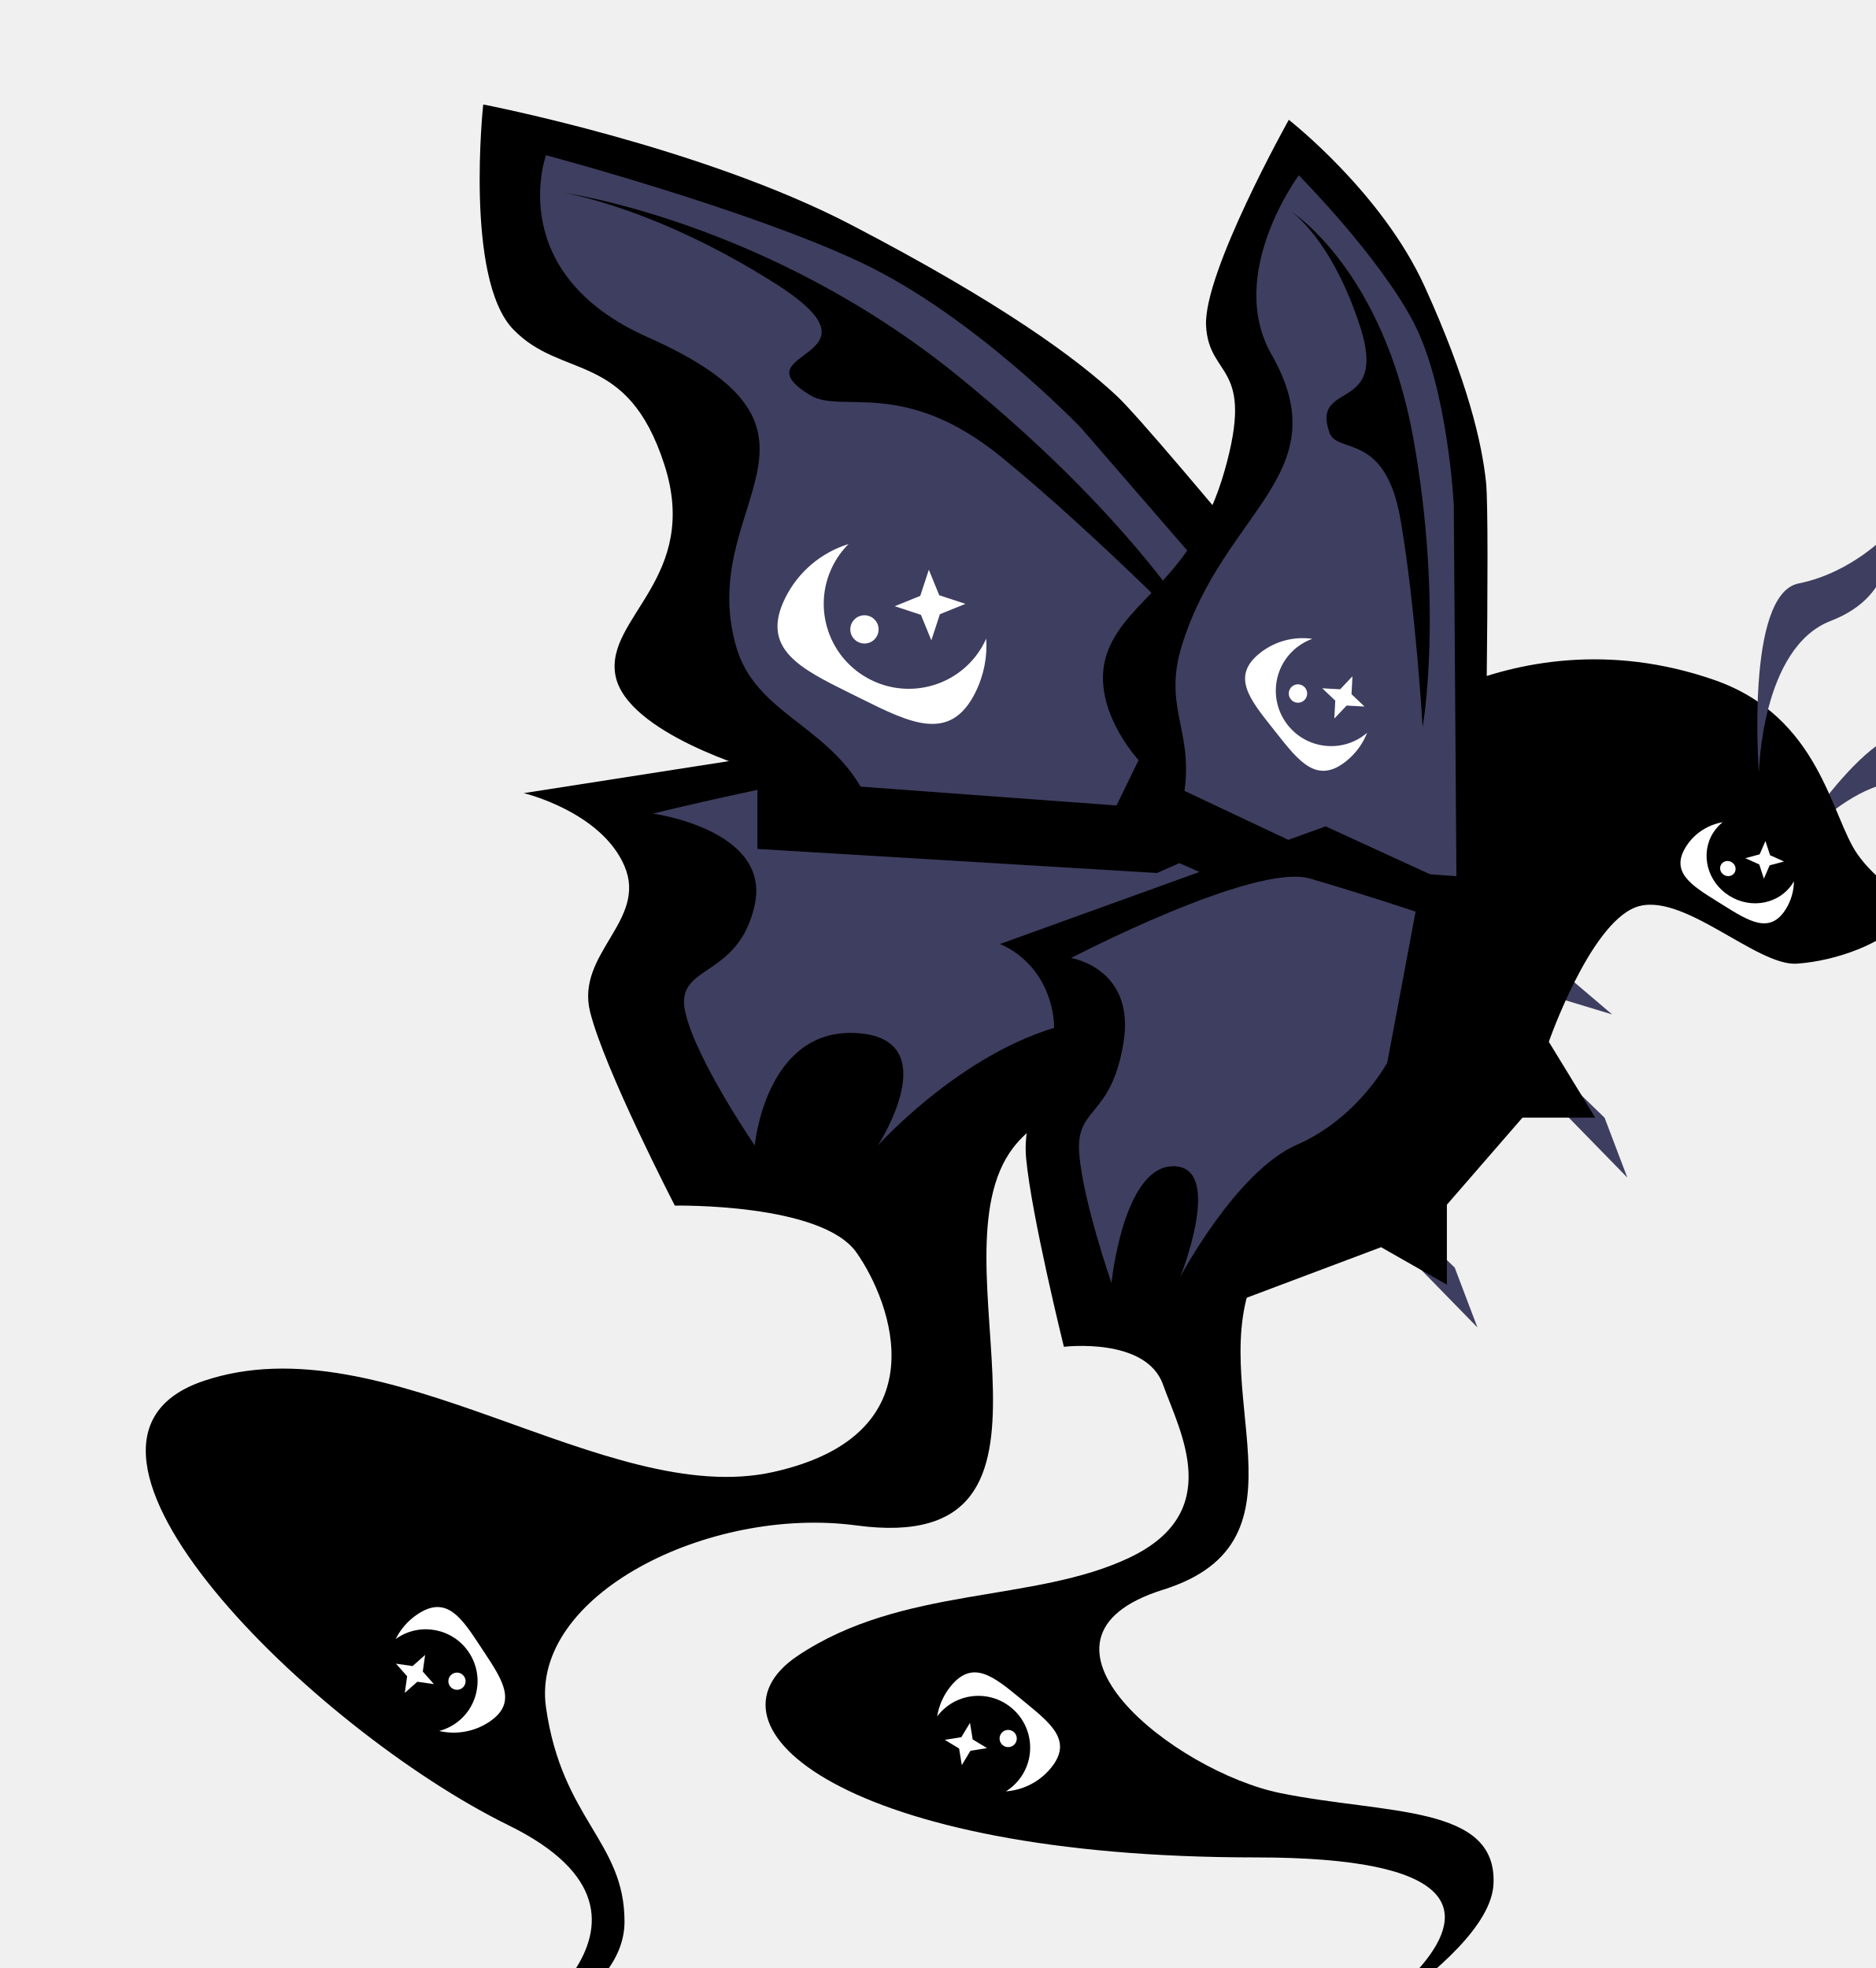
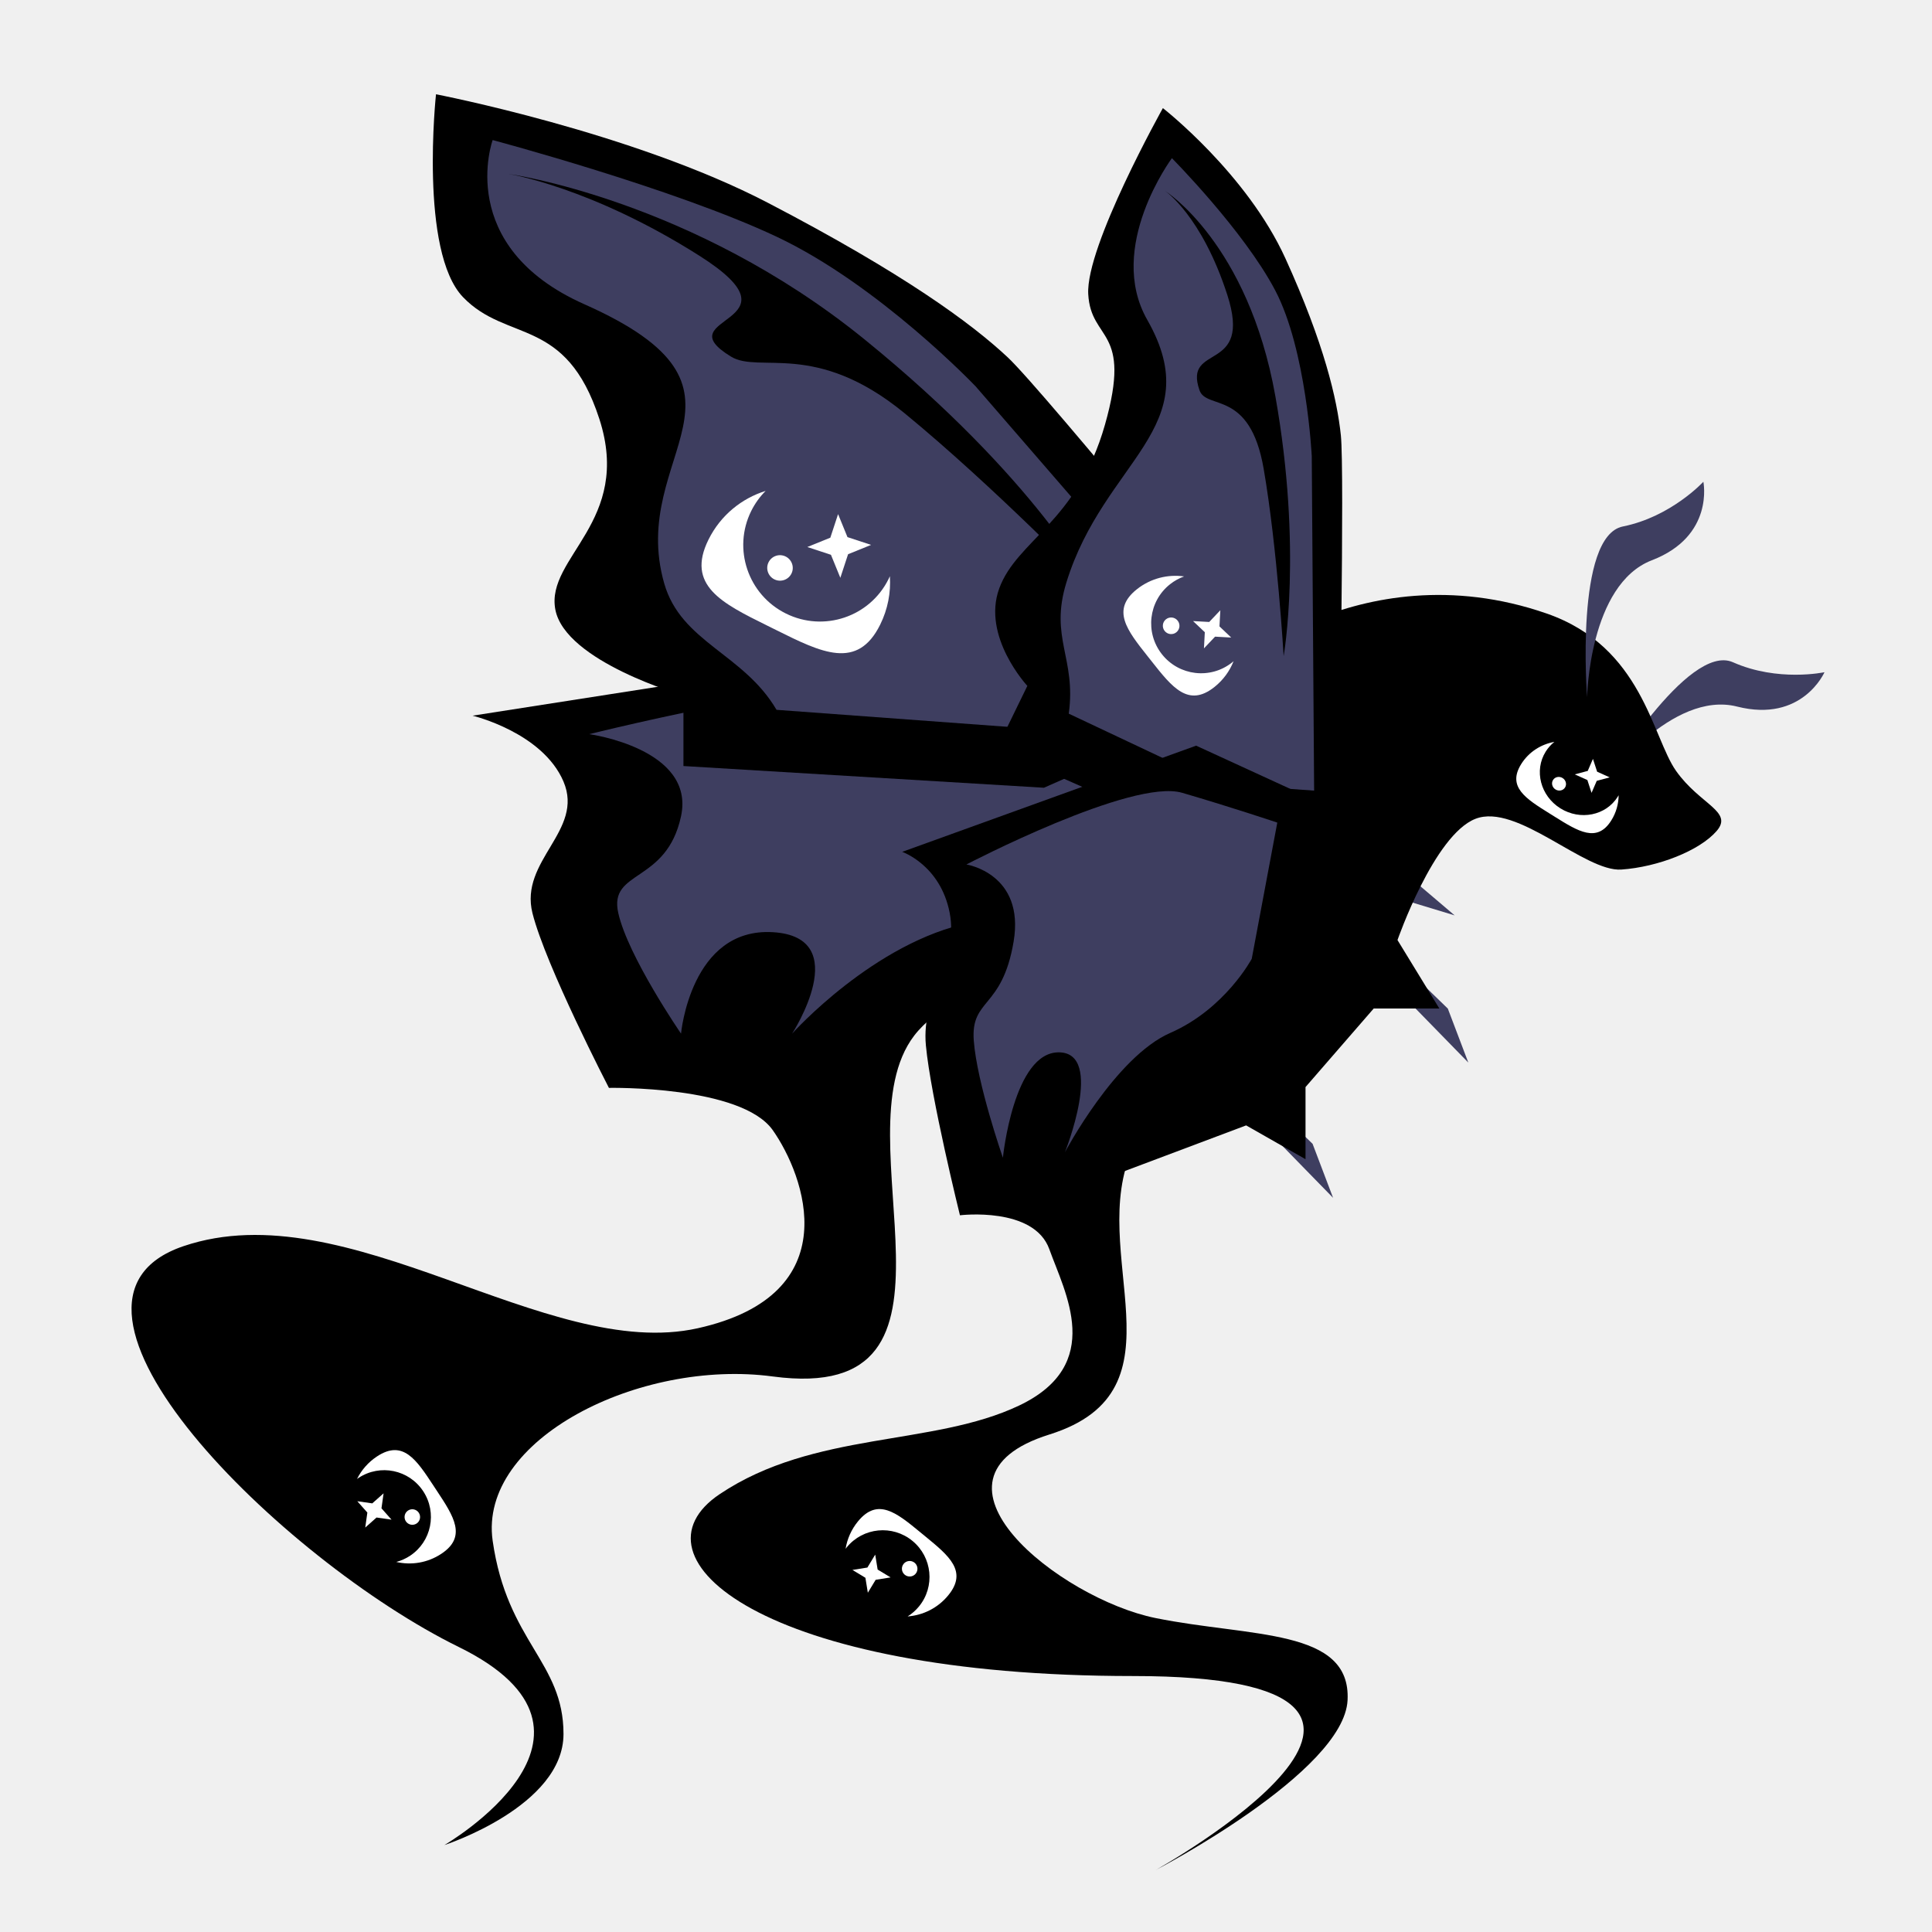
- <svg xmlns="http://www.w3.org/2000/svg" height="100%" viewbox="0 0 200 200" width="100%">
+ <svg xmlns="http://www.w3.org/2000/svg" height="100%" viewBox="0 0 200 200" width="100%">
  <path d="M149.879 104.41L145.333 99.998L142 101.175L146.546 104.41L152 109.998L149.879 104.41Z" fill="#3E3E60" />
  <path d="M135.879 118.41L131.334 113.998L128 115.175L132.546 118.41L138 123.998L135.879 118.41Z" fill="#3E3E60" />
  <path d="M146.03 90.886L139.92 89.213L137.568 91.851L143.11 92.493L150.583 94.759L146.03 90.886Z" fill="#3E3E60" />
  <path d="M179.825 73.144C186.575 74.856 188.87 69.587 188.87 69.587C188.87 69.587 184.056 70.625 179.395 68.556C174.734 66.487 166.166 80.849 166.166 80.849C166.166 80.849 173.074 71.433 179.825 73.144Z" fill="#3E3E60" />
  <path d="M173.51 79.81C171.024 76.299 170.035 66.959 160.116 63.513C150.198 60.067 141.636 61.857 136.073 64.159C130.51 66.46 116.489 74.821 109.822 89.443C103.154 104.065 116.22 121.307 116.22 121.307L129 116.5L135.147 120L135.147 112.533L142.207 104.399L149 104.399L144.668 97.315C144.668 97.315 148.443 86.45 152.733 84.766C157.023 83.082 164.049 90.285 167.847 90.016C171.645 89.749 175.936 88.063 177.701 86.03C179.466 83.996 175.996 83.32 173.51 79.81Z" fill="black" />
  <path d="M171 57.998C177.5 55.498 176.332 49.872 176.332 49.872C176.332 49.872 173 53.498 168 54.5C163 55.501 164.295 72.174 164.295 72.174C164.295 72.174 164.5 60.498 171 57.998Z" fill="#3E3E60" />
  <path clip-rule="evenodd" d="M161.529 83.679C163.59 84.966 166.251 84.426 167.472 82.471C167.503 82.421 167.533 82.371 167.562 82.32C167.552 83.219 167.308 84.118 166.804 84.924C165.326 87.289 163.372 86.065 160.913 84.525C160.831 84.473 160.748 84.422 160.665 84.37C160.582 84.318 160.499 84.266 160.417 84.215C157.954 82.68 155.998 81.46 157.475 79.096C158.26 77.84 159.52 77.05 160.909 76.799C160.562 77.075 160.256 77.413 160.009 77.808C158.788 79.763 159.468 82.391 161.529 83.679Z" fill="white" fill-rule="evenodd" />
  <path d="M164.901 78.559L165.334 79.887L166.635 80.472L165.295 80.832L164.757 82.077L164.324 80.749L163.023 80.163L164.363 79.804L164.901 78.559Z" fill="white" />
  <ellipse cx="161.391" cy="81.133" fill="white" rx="0.733" ry="0.696" transform="rotate(31.9985 161.391 81.1328)" />
  <path d="M102.674 65.701L123.3 71.901L129.014 76.042L113.121 97.972C113.121 97.972 99 101.498 94.632 107.215C86.658 117.653 102.449 145.5 80 142.492C66.226 140.646 49.5 149 51 159.5C52.5 170 58.333 172 58.333 179.5C58.333 187 46 191.002 46 191.002C46 191.002 65.833 179.5 47.5 170.5C29.167 161.5 1.972 134.759 19 129C36.028 123.241 56.546 140.994 72.232 137.5C87.918 134.006 83.268 121.645 80 117C76.732 112.355 63.035 112.617 63.035 112.617C63.035 112.617 56.5 99.998 55.122 94.533C53.745 89.068 60.5 85.998 58.333 80.908C56.165 75.817 48.922 74.087 48.922 74.087L102.674 65.701Z" fill="black" />
  <path clip-rule="evenodd" d="M43.809 154.37C42.34 152.141 39.348 151.522 37.126 152.987C37.069 153.024 37.013 153.063 36.959 153.102C37.416 152.184 38.113 151.372 39.03 150.767C41.718 148.996 43.109 151.112 44.86 153.774C44.919 153.863 44.977 153.953 45.037 154.043C45.096 154.133 45.155 154.222 45.214 154.311C46.97 156.969 48.366 159.082 45.678 160.854C44.25 161.795 42.568 162.048 41.021 161.693C41.514 161.563 41.995 161.352 42.444 161.056C44.666 159.592 45.277 156.598 43.809 154.37Z" fill="white" fill-rule="evenodd" />
  <path d="M37.81 158.132L38.028 156.58L36.988 155.406L38.538 155.628L39.708 154.59L39.49 156.141L40.531 157.315L38.98 157.093L37.81 158.132Z" fill="white" />
  <ellipse cx="42.683" cy="157.042" fill="white" rx="0.805" ry="0.803" transform="rotate(-123.388 42.6832 157.042)" />
  <path d="M100.5 70.499C110 72.499 118.5 74.497 118.5 74.497L115 88.499C115 88.499 110.5 93.499 100.5 95.499C90.5 97.499 82 106.999 82 106.999C82 106.999 88.5 96.999 80 96.499C71.5 95.999 70.5 106.999 70.5 106.999C70.5 106.999 65 98.999 64 94.499C63 89.999 69 91.499 70.5 84.499C72 77.499 61 75.999 61 75.999C61 75.999 91 68.499 100.5 70.499Z" fill="#3E3E60" />
  <path d="M104.319 36.99C108.067 40.498 132.679 70.683 132.679 70.683L108.067 81.547L70.75 79.299L70.75 71.998C70.75 71.998 58.5 68.498 57.486 63.089C56.473 57.68 65.5 53.998 62.04 43.354C58.58 32.71 52.5 35.498 47.94 30.768C43.38 26.039 45.135 9.76 45.135 9.76C45.135 9.76 65.443 13.676 79.5 20.998C93.557 28.32 100.572 33.482 104.319 36.99Z" fill="black" />
  <path d="M101 39.999L130 73.481L112.442 75.839L80.386 73.481C76.969 67.654 70.5 66.499 68.756 60.385C64.922 46.94 80.508 40.39 60.5 31.499C47 25.501 51 14.499 51 14.499C51 14.499 69.772 19.5 80.386 24.5C91 29.5 101 39.999 101 39.999Z" fill="#3E3E60" />
  <path d="M89.491 35.129C107.375 49.642 113.155 60.943 113.155 60.943C113.155 60.943 102.865 50.343 93.638 42.775C84.411 35.207 78.616 38.708 75.677 36.918C68.665 32.647 83.656 33.61 72.396 26.471C61.136 19.332 52.609 17.999 52.609 17.999C52.609 17.999 71.607 20.615 89.491 35.129Z" fill="black" />
  <path clip-rule="evenodd" d="M81.355 63.512C85.279 65.46 90.036 63.865 91.978 59.951C92.028 59.851 92.075 59.751 92.12 59.65C92.23 61.329 91.912 63.059 91.111 64.674C88.761 69.408 85.039 67.556 80.356 65.225C80.199 65.147 80.042 65.069 79.883 64.99C79.725 64.912 79.567 64.834 79.41 64.756C74.722 62.436 70.996 60.592 73.345 55.857C74.594 53.342 76.771 51.593 79.259 50.818C78.667 51.41 78.159 52.106 77.766 52.898C75.824 56.812 77.43 61.564 81.355 63.512Z" fill="white" fill-rule="evenodd" />
  <path d="M86.758 53.221L87.73 55.602L90.176 56.407L87.793 57.373L86.992 59.814L86.019 57.432L83.573 56.627L85.956 55.661L86.758 53.221Z" fill="white" />
  <ellipse cx="80.745" cy="58.792" fill="white" rx="1.322" ry="1.319" transform="rotate(26.3951 80.7449 58.7924)" />
  <path d="M138.805 45.063C139.194 48.804 138.63 79.769 138.63 79.769L121.291 85.54L103.167 77.537L106.351 71.003C106.351 71.003 101.606 65.904 103.446 60.9C105.286 55.897 111.513 54.051 114.384 43.97C117.255 33.889 112.926 35.408 112.654 30.443C112.382 25.478 120.381 11.192 120.381 11.192C120.381 11.192 129.07 17.957 133.073 26.767C137.076 35.576 138.416 41.322 138.805 45.063Z" fill="black" />
  <path d="M135.793 47.224L136.038 81.844L126.021 81.135L110.638 73.878C111.429 68.115 108.621 66.043 110.395 60.29C114.296 47.643 125.132 44.283 118.766 33.115C114.47 25.579 121.316 16.375 121.316 16.375C121.316 16.375 128.746 23.864 132 30.043C135.253 36.222 135.793 47.224 135.793 47.224Z" fill="#3E3E60" />
  <path d="M132.025 41.017C134.851 56.877 132.882 67.918 132.882 67.918C132.882 67.918 132.237 56.779 130.814 48.525C129.39 40.271 124.897 42.474 124.173 40.4C122.445 35.452 129.7 38.721 127.049 30.524C124.398 22.327 120.614 19.765 120.614 19.765C120.614 19.765 129.199 25.157 132.025 41.017Z" fill="black" />
  <path clip-rule="evenodd" d="M120.285 67.731C122.055 69.969 125.3 70.352 127.532 68.587C127.589 68.541 127.645 68.495 127.699 68.448C127.297 69.468 126.629 70.398 125.708 71.127C123.008 73.263 121.33 71.137 119.22 68.462C119.149 68.373 119.078 68.283 119.007 68.192C118.935 68.102 118.864 68.012 118.793 67.923C116.677 65.253 114.995 63.131 117.695 60.995C119.129 59.861 120.898 59.436 122.579 59.671C122.066 59.855 121.573 60.124 121.122 60.481C118.889 62.246 118.515 65.492 120.285 67.731Z" fill="white" fill-rule="evenodd" />
  <path d="M126.328 63.172L126.239 64.845L127.456 65.999L125.784 65.906L124.633 67.12L124.722 65.447L123.505 64.293L125.178 64.386L126.328 63.172Z" fill="white" />
  <ellipse cx="121.237" cy="64.782" fill="white" rx="0.861" ry="0.859" transform="rotate(51.6608 121.237 64.7824)" />
  <path d="M123.823 77.191L135.034 82.339L138.02 86.175L128.063 108.769C128.063 108.769 120.004 112.972 117.283 118.873C112.315 129.647 123.258 143.919 108.629 148.5C94.001 153.081 109.742 165.5 119.621 167.5C129.5 169.5 139.87 168.541 139.5 176C139.13 183.459 119.621 193.595 119.621 193.595C119.621 193.595 155.629 173.502 117.283 173.502C78.937 173.502 64.708 161.243 74.5 154.675C84.292 148.108 96.569 149.749 105.5 145.5C114.431 141.251 110.225 133.784 108.629 129.326C107.034 124.868 99.373 125.805 99.373 125.805C99.373 125.805 96.347 113.578 95.847 108.211C95.348 102.844 99.271 99.458 98.312 94.502C97.354 89.547 93.394 88.184 93.394 88.184L123.823 77.191Z" fill="black" />
  <path clip-rule="evenodd" d="M94.454 159.511C92.392 157.817 89.351 158.112 87.662 160.169C87.618 160.221 87.576 160.274 87.536 160.328C87.701 159.316 88.126 158.334 88.823 157.485C90.867 154.997 92.822 156.606 95.282 158.631C95.364 158.699 95.447 158.767 95.53 158.835C95.614 158.904 95.697 158.972 95.779 159.039C98.244 161.059 100.202 162.664 98.159 165.152C97.074 166.473 95.542 167.213 93.959 167.332C94.392 167.062 94.788 166.718 95.13 166.302C96.819 164.245 96.517 161.205 94.454 159.511Z" fill="white" fill-rule="evenodd" />
  <path d="M89.838 164.878L89.587 163.332L88.245 162.519L89.792 162.272L90.602 160.933L90.853 162.48L92.194 163.293L90.648 163.54L89.838 164.878Z" fill="white" />
  <ellipse cx="94.17" cy="162.396" fill="white" rx="0.805" ry="0.803" transform="rotate(-140.606 94.1697 162.396)" />
  <path d="M122.372 82.069C127.577 83.589 132.225 85.157 132.225 85.157L129.58 99.254C129.58 99.254 126.82 104.449 121.138 106.931C115.455 109.414 110.24 119.281 110.24 119.281C110.24 119.281 114.363 109.015 109.641 108.938C104.92 108.86 103.819 119.849 103.819 119.849C103.819 119.849 101.142 112.164 100.806 107.738C100.47 103.313 103.746 104.508 104.929 97.473C106.112 90.437 100.044 89.489 100.044 89.489C100.044 89.489 117.166 80.549 122.372 82.069Z" fill="#3E3E60" />
  <defs />
</svg>
